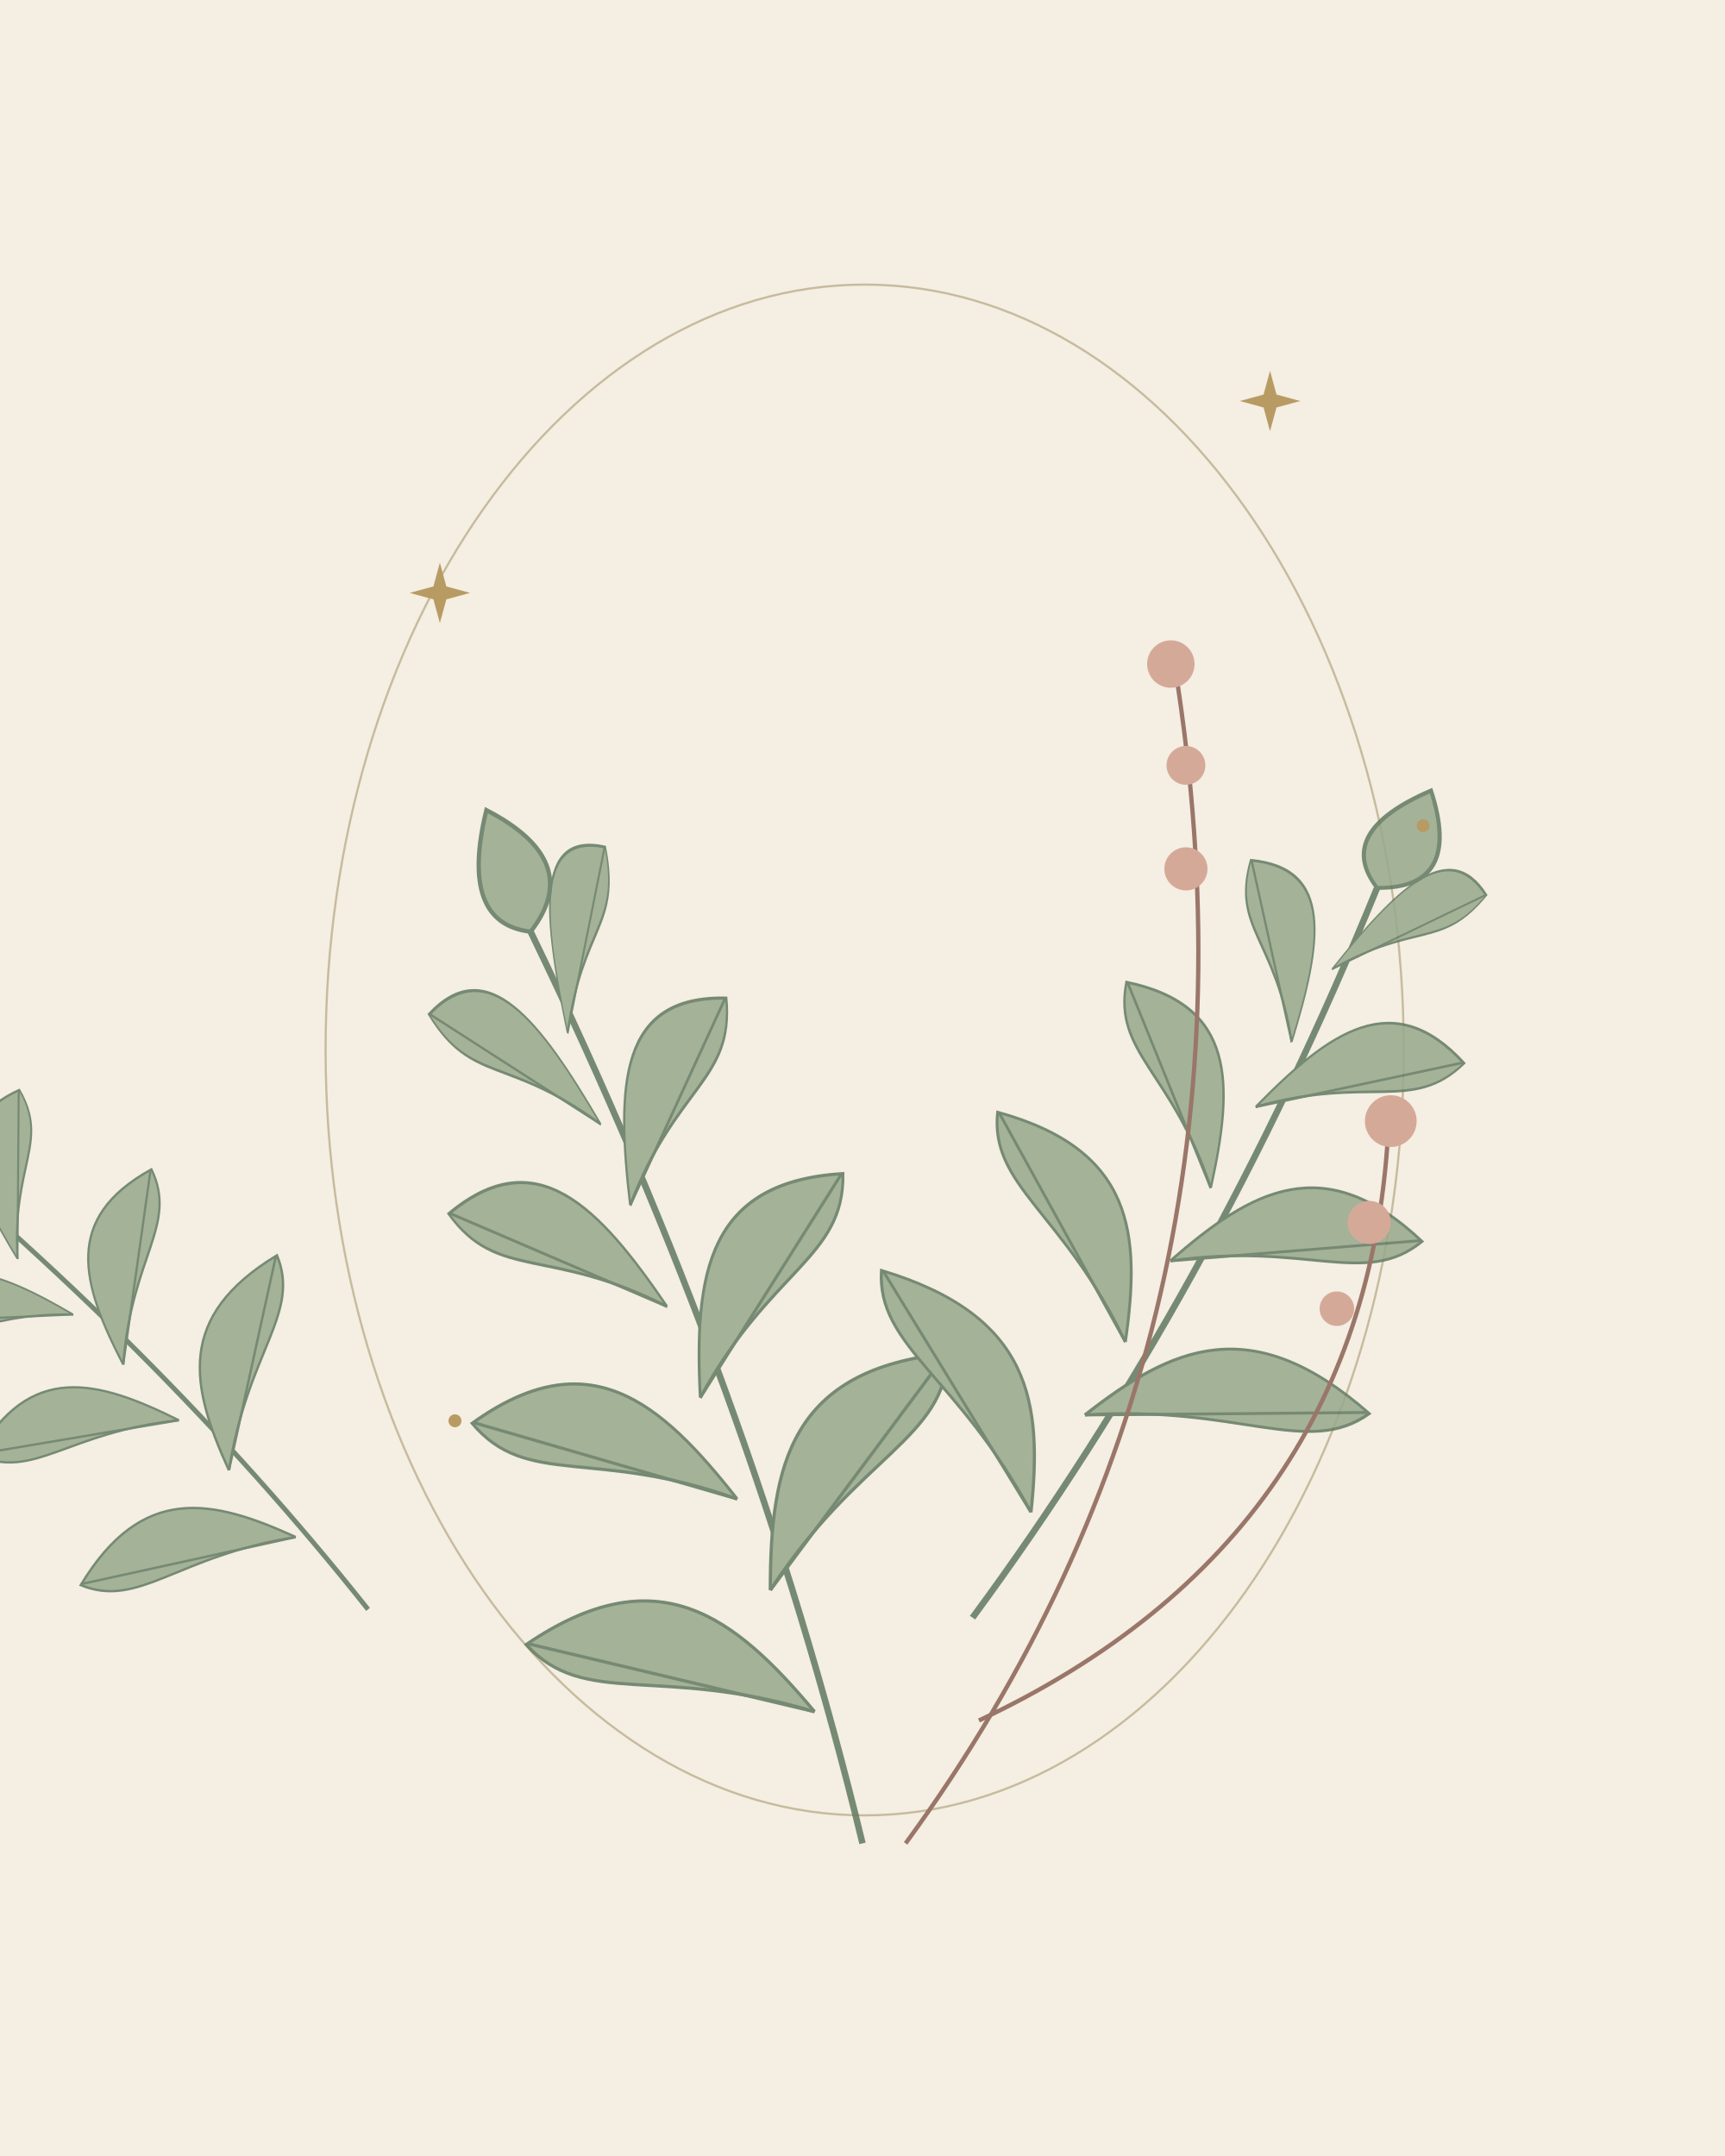
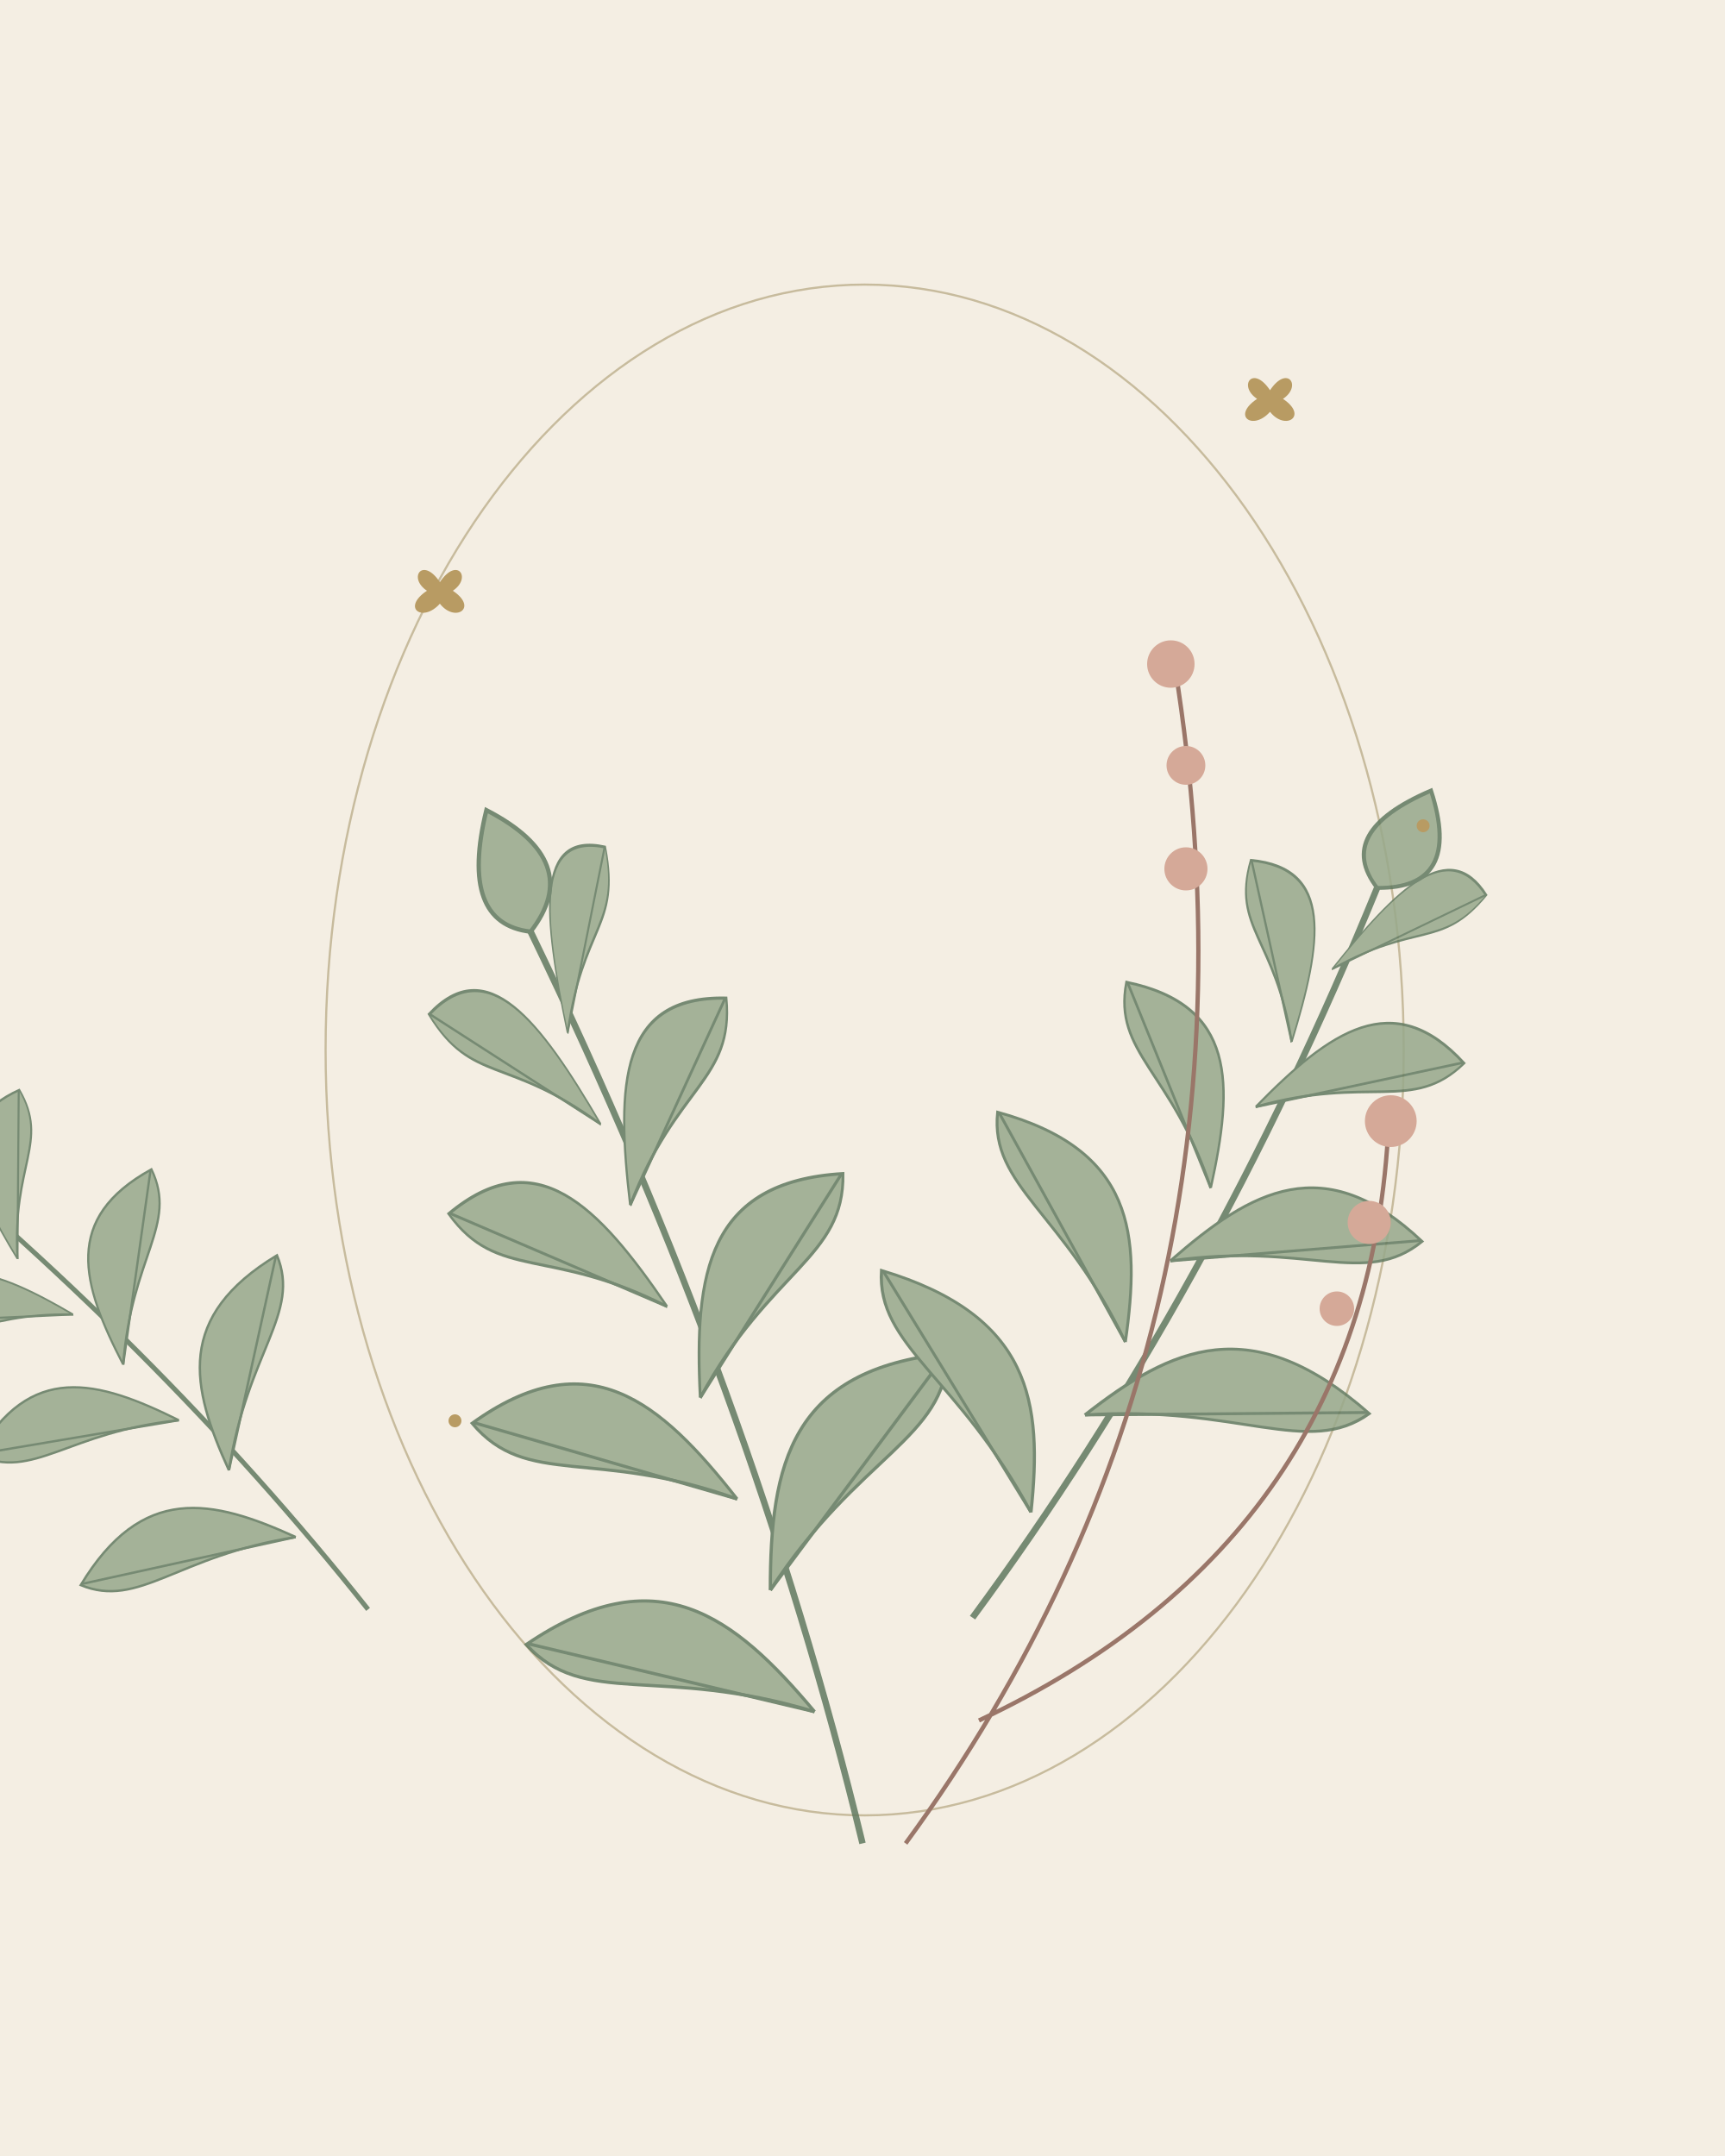
<svg xmlns="http://www.w3.org/2000/svg" viewBox="0 0 800 1000">
  <defs>
    <g id="leaf">
      <path d="M0 0C-60-45-100-38-115-75-44-93-20-55 0 0" fill="#97a88b" stroke="#60795f" stroke-width="1.5" />
      <path d="M0 0-114-75" fill="none" stroke="#60795f" stroke-width="1.5" />
    </g>
    <g id="sprig">
      <path d="M0 0Q24-215 0-450" stroke="#60795f" stroke-width="3" fill="none" />
      <use href="#leaf" y="-65" />
      <use href="#leaf" y="-125" transform="scale(-1 1)" />
      <use href="#leaf" y="-170" transform="scale(.9 1)" />
      <use href="#leaf" y="-220" transform="scale(-.85 1)" />
      <use href="#leaf" y="-265" transform="scale(.7 1)" />
      <use href="#leaf" y="-315" transform="scale(-.65 1)" />
      <use href="#leaf" y="-355" transform="scale(.5 1)" />
      <use href="#leaf" y="-400" transform="scale(-.4 1)" />
      <path d="M0-450Q-30-465 0-510Q35-472 0-450" fill="#97a88b" stroke="#60795f" stroke-width="2" />
    </g>
  </defs>
  <path fill="#f4eee3" d="M0 0h800v1000H0z" />
  <ellipse cx="401" cy="487" rx="250" ry="355" fill="none" stroke="#c7bb9d" stroke-width="1" />
  <g opacity=".85">
    <use href="#sprig" x="400" y="855" transform="rotate(-20 400 855)" />
    <use href="#sprig" x="393" y="855" transform="rotate(29 393 855) scale(1 .86)" />
    <use href="#sprig" x="401" y="835" transform="rotate(-45 401 835) scale(.75 .73)" />
  </g>
  <g stroke="#9a7669" stroke-width="2" fill="none">
    <path d="M420 855Q594 617 545 310M454 798Q635 713 644 521" />
  </g>
  <g fill="#d5a998">
    <circle cx="543" cy="308" r="11" />
    <circle cx="550" cy="355" r="9" />
    <circle cx="550" cy="403" r="10" />
    <circle cx="645" cy="520" r="12" />
    <circle cx="635" cy="567" r="10" />
    <circle cx="620" cy="607" r="8" />
  </g>
  <g fill="#b89b63">
-     <path d="m204 261 3 11 11 3-11 3-3 11-3-11-11-3 11-3ZM589 172l3 11 11 3-11 3-3 11-3-11-11-3 11-3Z" />
+     <path d="M204 270c-8-12-15-2-6 4-12 8-2 15 6 6 7 9 18 2 6-6 9-6 2-16-6-4Zm385-89c-8-12-15-2-6 4-12 8-2 15 6 6 7 9 18 2 6-6 9-6 2-16-6-4Z" />
    <circle cx="211" cy="659" r="3" />
    <circle cx="660" cy="383" r="3" />
  </g>
</svg>
